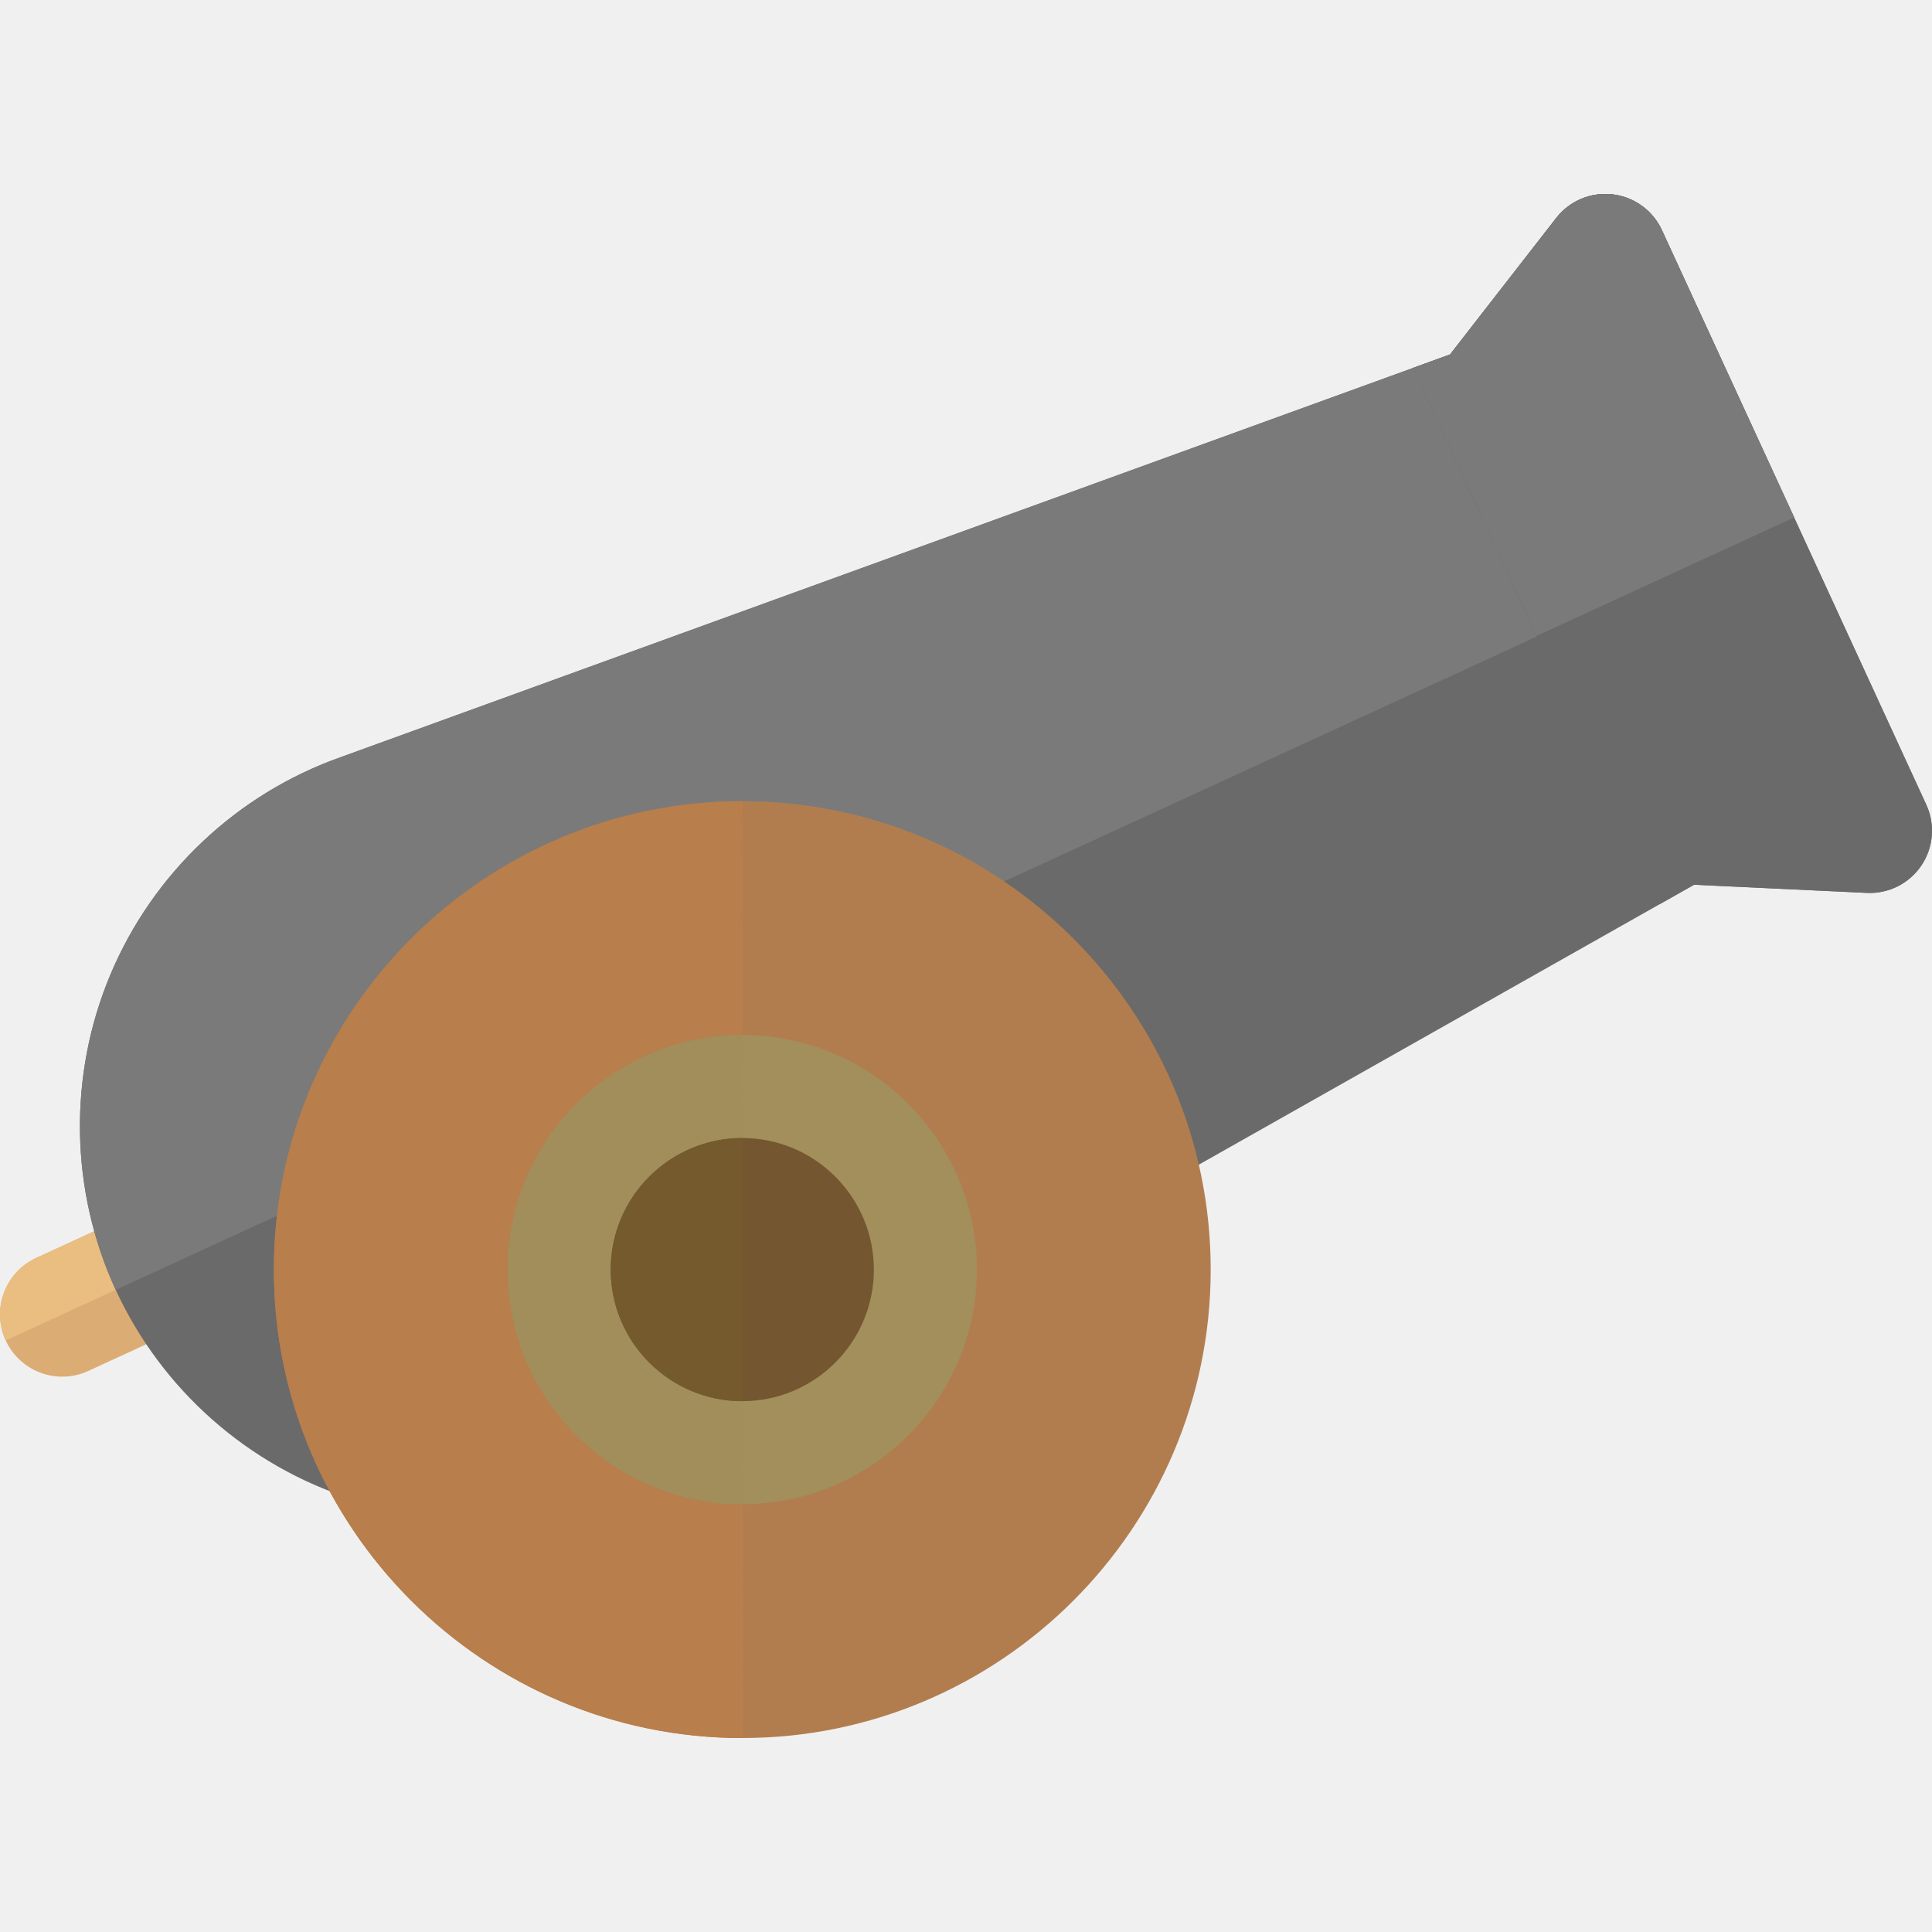
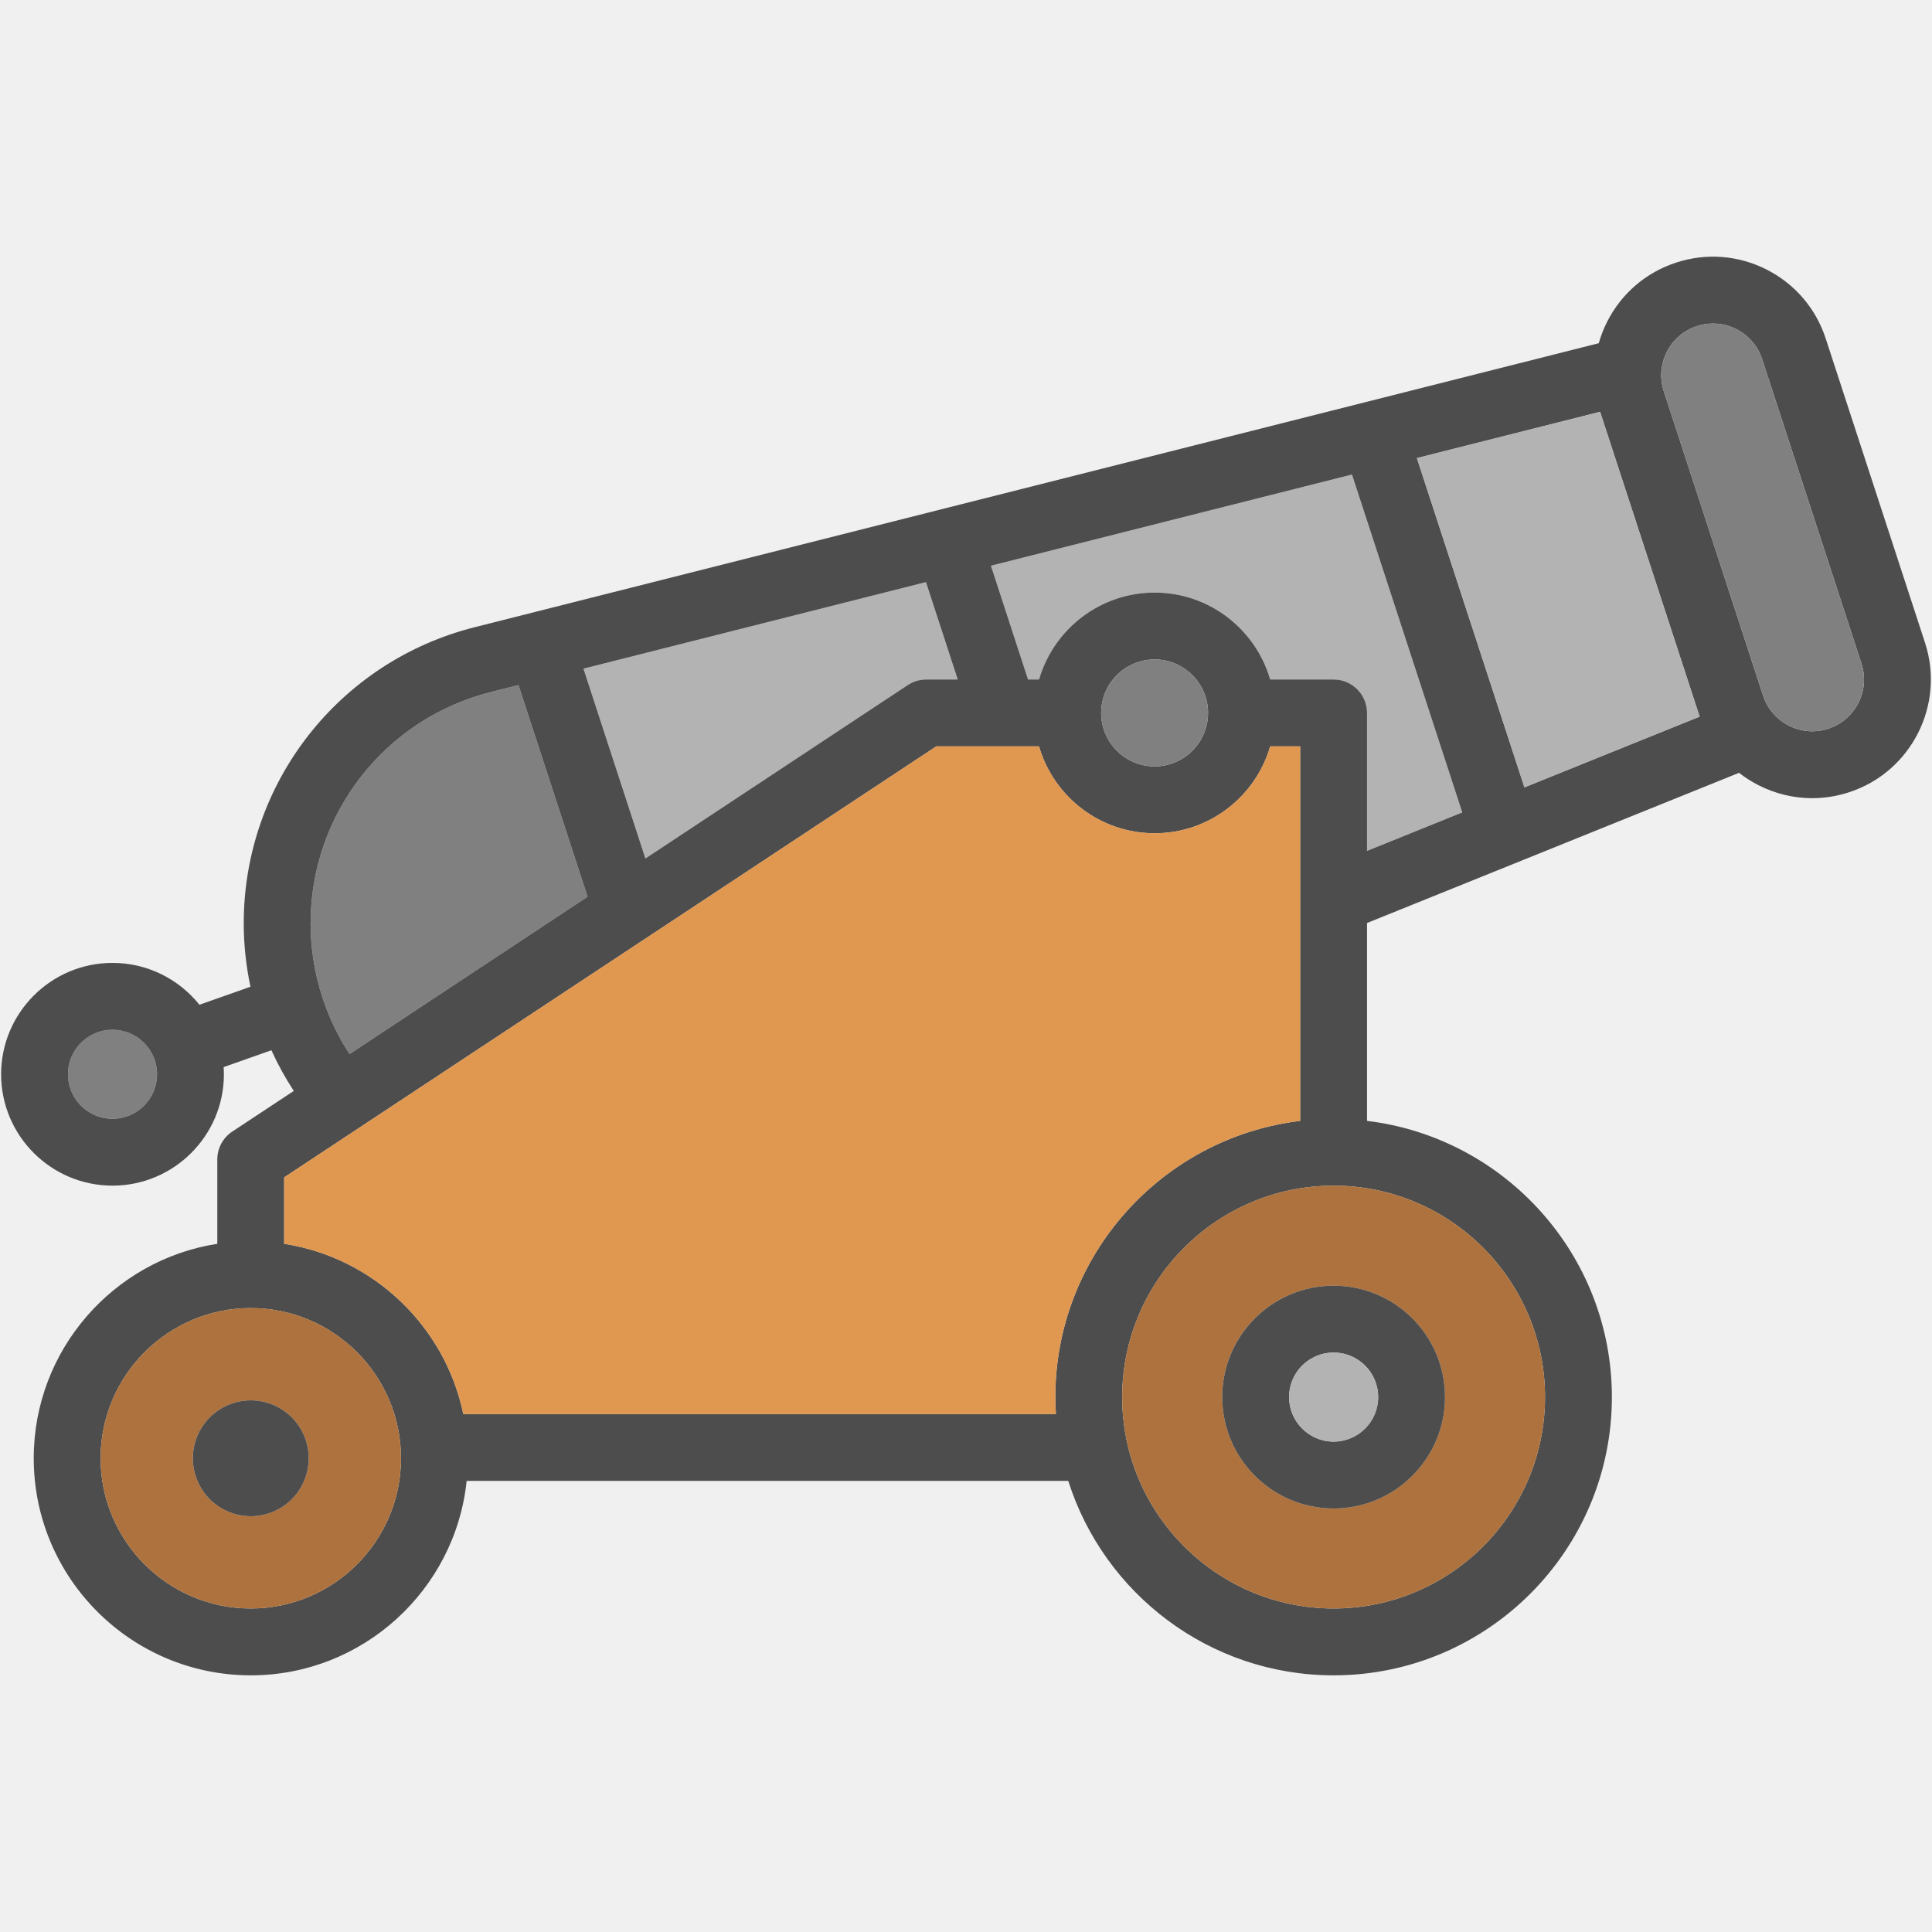
- <svg xmlns="http://www.w3.org/2000/svg" width="800" height="800" viewBox="0 0 800 800" fill="none">
-   <g clip-path="url(#clip0_19_3)">
-     <path d="M31.017 569.516C19.523 571.918 7.484 566.177 2.366 555.057C-3.583 542.13 2.073 526.829 15 520.88L60.544 499.921C73.473 493.972 88.772 499.629 94.72 512.555C100.669 525.482 95.012 540.783 82.086 546.732L36.542 567.691C34.736 568.521 32.884 569.125 31.017 569.516Z" fill="#DBAD75" />
-     <path d="M2.366 555.055C-3.583 542.129 2.073 526.827 15 520.879L60.544 499.919C73.473 493.971 88.772 499.627 94.72 512.554L2.366 555.055Z" fill="#EABD81" />
-     <path d="M797.641 333.223L688.155 95.312C684.396 87.141 676.644 81.52 667.703 80.489C658.766 79.456 649.939 83.165 644.414 90.264L600.446 146.786L140.858 313.604C98.08 328.813 63.431 361.529 45.795 403.366C28.158 445.201 28.93 492.852 47.909 534.096C66.889 575.34 102.578 606.919 145.826 620.738C172.74 629.336 201.254 630.635 228.411 624.963C244.893 621.521 260.876 615.511 275.692 607.007L701.492 366.359L773.024 369.729C782.009 370.157 790.567 365.857 795.597 358.398C800.628 350.938 801.4 341.396 797.641 333.223Z" fill="#6A6A6A" />
-     <path d="M743.021 214.537L688.155 95.312C684.396 87.141 676.644 81.52 667.703 80.489C658.766 79.456 649.939 83.165 644.414 90.264L600.446 146.786L140.858 313.604C98.08 328.813 63.431 361.529 45.795 403.366C28.158 445.201 28.93 492.852 47.909 534.096L743.021 214.537Z" fill="#7A7A7A" />
-     <path d="M797.64 333.223L688.155 95.312C684.395 87.141 676.644 81.52 667.703 80.489C658.766 79.456 649.939 83.165 644.414 90.264L600.446 146.786L585.183 152.325L687.355 374.345L701.491 366.354L773.022 369.724C782.008 370.152 790.566 365.852 795.595 358.393C800.628 350.938 801.4 341.396 797.64 333.223Z" fill="#6A6A6A" />
-     <path d="M742.945 214.256L688.155 95.312C684.395 87.141 676.644 81.52 667.703 80.489C658.766 79.456 649.939 83.165 644.414 90.264L600.446 146.786L585.183 152.325L636.297 263.285L742.945 214.256Z" fill="#7A7A7A" />
-     <path d="M307.281 331.754C200.328 331.801 113.356 418.849 113.401 525.801C113.448 632.753 200.497 719.725 307.448 719.68C414.399 719.633 501.371 632.585 501.326 525.633C501.28 418.68 414.232 331.709 307.281 331.754Z" fill="#B27D4E" />
-     <path d="M307.281 331.754C200.328 331.801 113.356 418.849 113.401 525.801C113.448 632.753 200.497 719.725 307.448 719.68L307.281 331.754Z" fill="#B87E4B" />
-     <path d="M307.325 428.573C253.757 428.596 210.198 472.194 210.223 525.758C210.247 579.325 253.845 622.885 307.409 622.86C360.973 622.836 404.535 579.238 404.512 525.674C404.49 472.11 360.888 428.549 307.325 428.573Z" fill="#A28F5B" />
-     <path d="M307.325 428.573C253.757 428.596 210.198 472.194 210.223 525.758C210.247 579.325 253.845 622.885 307.409 622.86L307.325 428.573Z" fill="#A18E5A" />
-     <path d="M307.342 471.233C277.299 471.248 252.87 495.697 252.884 525.74C252.898 555.782 277.348 580.211 307.39 580.197C337.432 580.183 361.862 555.733 361.849 525.691C361.837 495.651 337.385 471.221 307.342 471.233Z" fill="#745631" />
-     <path d="M307.342 471.233C277.299 471.248 252.87 495.697 252.884 525.74C252.898 555.782 277.348 580.211 307.39 580.197L307.342 471.233Z" fill="#755A2D" />
+ <svg xmlns="http://www.w3.org/2000/svg" height="800px" width="800px" version="1.1" id="Capa_1" viewBox="0 0 433.511 433.511" xml:space="preserve">
+   <g>
+     <g id="XMLID_17_">
+       <g>
+         <path style="fill:#B3B3B3;" d="M207.77,130.619l7.13,21.85h-7.07c-1.47,0-2.9,0.43-4.13,1.24l-58.88,38.92l-13.9-42.59     L207.77,130.619z" />
+         <path style="fill:#B3B3B3;" d="M303.36,106.479l24.75,75.82l-21.37,8.63v-30.96c0-4.14-3.35-7.5-7.5-7.5h-14.23     c-3.26-11.25-13.65-19.5-25.93-19.5c-12.29,0-22.67,8.25-25.93,19.5h-2.47l-8.33-25.53L303.36,106.479z" />
+         <path style="fill:#808080;" d="M25.24,231.059c5.51,0,10,4.48,10,9.99c0,5.51-4.49,9.99-10,9.99s-9.99-4.48-9.99-9.99     C15.25,235.539,19.73,231.059,25.24,231.059z" />
+         <path style="fill:#808080;" d="M116.34,153.719l15.5,47.49l-53.41,35.31c-2.55-3.91-4.59-8.14-6.07-12.67     c-1.77-5.4-2.67-11.01-2.67-16.66c0-24.55,16.65-45.9,40.48-51.91L116.34,153.719z" />
+         <path style="fill:#4D4D4D;" d="M431.94,144.209c4.56,13.95-3.08,29-17.03,33.56c-2.72,0.89-5.51,1.33-8.29,1.33     c-4.13,0-8.23-0.98-12.02-2.9c-1.57-0.8-3.04-1.73-4.39-2.79l-83.47,33.7v44.4c30.91,3.72,54.94,30.08,54.94,61.97     c0,34.43-28.01,62.44-62.44,62.44c-27.87,0-51.54-18.36-59.54-43.63H104.71c-2.55,24.48-23.3,43.63-48.44,43.63     c-26.86,0-48.7-21.85-48.7-48.7c0-24.31,17.89-44.51,41.19-48.13v-18.93c0-2.52,1.27-4.87,3.37-6.26l13.79-9.11     c-1.9-2.91-3.58-5.95-5.02-9.13l-10.72,3.78c0.03,0.53,0.06,1.07,0.06,1.61c0,13.78-11.22,24.99-25,24.99     s-24.99-11.21-24.99-24.99s11.21-24.99,24.99-24.99c7.89,0,14.92,3.67,19.51,9.39l11.45-4.04c-0.99-4.67-1.51-9.43-1.51-14.22     c0-31.43,21.31-58.76,51.81-66.45l104.39-26.38l147.85-37.35c0.46-1.65,1.1-3.27,1.89-4.84c3.22-6.34,8.71-11.04,15.47-13.25     c6.76-2.21,13.97-1.65,20.31,1.57c6.34,3.22,11.04,8.71,13.25,15.47L431.94,144.209z M410.25,163.509     c6.09-1.99,9.42-8.56,7.43-14.64l-22.28-68.26c-0.96-2.95-3.02-5.34-5.78-6.75c-1.66-0.84-3.45-1.26-5.25-1.26     c-1.21,0-2.43,0.19-3.61,0.58c-2.95,0.96-5.35,3.01-6.75,5.78c-1.38,2.72-1.64,5.81-0.72,8.72l22.32,68.4     c0.96,2.94,3.02,5.34,5.78,6.74C404.16,164.229,407.3,164.469,410.25,163.509z M381.37,160.799c0-0.03-0.01-0.05-0.02-0.07     l-22.29-68.25c0-0.03-0.01-0.05-0.02-0.07l-41.11,10.38l24.13,73.88L381.37,160.799z M346.68,313.479     c0-26.16-21.28-47.44-47.44-47.44s-47.44,21.28-47.44,47.44s21.28,47.44,47.44,47.44S346.68,339.639,346.68,313.479z      M328.11,182.299l-24.75-75.82l-81.01,20.46l8.33,25.53h2.47c3.26-11.25,13.64-19.5,25.93-19.5c12.28,0,22.67,8.25,25.93,19.5     h14.23c4.15,0,7.5,3.36,7.5,7.5v30.96L328.11,182.299z M291.74,251.509v-84.04h-6.73c-3.26,11.25-13.65,19.5-25.93,19.5     c-12.29,0-22.68-8.25-25.94-19.5h-23.05l-146.33,96.72v14.9c20.06,3.11,36.1,18.49,40.2,38.2h132.97     c-0.08-1.26-0.13-2.53-0.13-3.81C236.8,281.589,260.84,255.229,291.74,251.509z M271.07,159.969c0-6.61-5.38-12-11.99-12     c-6.62,0-12,5.39-12,12c0,6.62,5.38,12,12,12C265.69,171.969,271.07,166.589,271.07,159.969z M214.9,152.469l-7.13-21.85     l-76.85,19.42l13.9,42.59l58.88-38.92c1.23-0.81,2.66-1.24,4.13-1.24H214.9z M131.84,201.209l-15.5-47.49l-6.17,1.56     c-23.83,6.01-40.48,27.36-40.48,51.91c0,5.65,0.9,11.26,2.67,16.66c1.48,4.53,3.52,8.76,6.07,12.67L131.84,201.209z      M89.98,327.219c0-18.59-15.12-33.71-33.71-33.71c-18.58,0-33.7,15.12-33.7,33.71c0,18.58,15.12,33.7,33.7,33.7     C74.86,360.919,89.98,345.799,89.98,327.219z M35.24,241.049c0-5.51-4.49-9.99-10-9.99s-9.99,4.48-9.99,9.99     c0,5.51,4.48,9.99,9.99,9.99S35.24,246.559,35.24,241.049z" />
+         <path style="fill:#808080;" d="M417.68,148.869c1.99,6.08-1.34,12.65-7.43,14.64c-2.95,0.96-6.09,0.72-8.86-0.69     c-2.76-1.4-4.82-3.8-5.78-6.74l-22.32-68.4c-0.92-2.91-0.66-6,0.72-8.72c1.4-2.77,3.8-4.82,6.75-5.78     c1.18-0.39,2.4-0.58,3.61-0.58c1.8,0,3.59,0.42,5.25,1.26c2.76,1.41,4.82,3.8,5.78,6.75L417.68,148.869z" />
+         <path style="fill:#B3B3B3;" d="M381.35,160.729c0.01,0.02,0.02,0.04,0.02,0.07l-39.31,15.87l-24.13-73.88l41.11-10.38     c0.01,0.02,0.02,0.04,0.02,0.07L381.35,160.729z" />
+         <path style="fill:#AD723D;" d="M299.24,266.039c26.16,0,47.44,21.28,47.44,47.44s-21.28,47.44-47.44,47.44     s-47.44-21.28-47.44-47.44S273.08,266.039,299.24,266.039z M324.24,313.479c0-13.78-11.22-24.99-25-24.99     s-24.99,11.21-24.99,24.99s11.21,25,24.99,25S324.24,327.259,324.24,313.479z" />
+         <path style="fill:#4D4D4D;" d="M299.24,288.489c13.78,0,25,11.21,25,24.99s-11.22,25-25,25s-24.99-11.22-24.99-25     S285.46,288.489,299.24,288.489z M309.24,313.479c0-5.51-4.49-9.99-10-9.99c-5.51,0-9.99,4.48-9.99,9.99c0,5.51,4.48,10,9.99,10     C304.75,323.479,309.24,318.989,309.24,313.479z" />
+         <path style="fill:#B3B3B3;" d="M299.24,303.489c5.51,0,10,4.48,10,9.99c0,5.51-4.49,10-10,10c-5.51,0-9.99-4.49-9.99-10     C289.25,307.969,293.73,303.489,299.24,303.489z" />
+         <path style="fill:#E0974F;" d="M291.74,167.469v84.04c-30.9,3.72-54.94,30.08-54.94,61.97c0,1.28,0.05,2.55,0.13,3.81H103.96     c-4.1-19.71-20.14-35.09-40.2-38.2v-14.9l146.33-96.72h23.05c3.26,11.25,13.65,19.5,25.94,19.5c12.28,0,22.67-8.25,25.93-19.5     H291.74z" />
+         <path style="fill:#808080;" d="M259.08,147.969c6.61,0,11.99,5.39,11.99,12c0,6.62-5.38,12-11.99,12c-6.62,0-12-5.38-12-12     C247.08,153.359,252.46,147.969,259.08,147.969z" />
+         <path style="fill:#AD723D;" d="M56.27,293.509c18.59,0,33.71,15.12,33.71,33.71c0,18.58-15.12,33.7-33.71,33.7     c-18.58,0-33.7-15.12-33.7-33.7C22.57,308.629,37.69,293.509,56.27,293.509z M69.27,327.219c0-0.43-0.02-0.86-0.06-1.28     c-0.05-0.42-0.11-0.85-0.19-1.26c-0.17-0.83-0.42-1.65-0.74-2.43c-0.33-0.79-0.73-1.54-1.2-2.25c-0.24-0.35-0.49-0.7-0.76-1.03     c-0.27-0.33-0.56-0.64-0.86-0.94c-0.3-0.3-0.62-0.59-0.95-0.86c-0.32-0.27-0.67-0.53-1.02-0.76c-0.71-0.47-1.46-0.87-2.25-1.2     c-0.78-0.32-1.6-0.57-2.43-0.74c-0.42-0.08-0.84-0.15-1.26-0.19c-0.85-0.08-1.71-0.08-2.56,0c-0.42,0.04-0.84,0.11-1.26,0.19     c-0.83,0.17-1.65,0.42-2.43,0.74c-0.79,0.33-1.54,0.73-2.25,1.2c-0.35,0.23-0.69,0.49-1.02,0.76c-0.33,0.27-0.65,0.56-0.95,0.86     c-2.42,2.41-3.81,5.77-3.81,9.19c0,0.42,0.02,0.85,0.07,1.28c0.04,0.42,0.1,0.84,0.19,1.26c0.16,0.83,0.41,1.65,0.74,2.43     c0.32,0.78,0.72,1.54,1.19,2.24c0.24,0.36,0.49,0.7,0.76,1.03c0.27,0.33,0.56,0.65,0.86,0.95s0.62,0.59,0.95,0.86     c0.33,0.27,0.67,0.52,1.02,0.76c0.71,0.46,1.46,0.87,2.25,1.19c0.78,0.33,1.6,0.58,2.43,0.74c0.42,0.09,0.84,0.15,1.26,0.19     c0.43,0.05,0.86,0.07,1.28,0.07c0.42,0,0.85-0.02,1.28-0.07c0.42-0.04,0.84-0.1,1.26-0.19c0.83-0.16,1.65-0.41,2.43-0.74     c0.79-0.32,1.54-0.73,2.25-1.19c0.35-0.24,0.7-0.49,1.02-0.76c0.33-0.27,0.65-0.56,0.95-0.86c0.3-0.3,0.59-0.62,0.86-0.95     c0.27-0.33,0.52-0.67,0.76-1.03c0.47-0.7,0.87-1.46,1.2-2.24c0.32-0.78,0.57-1.6,0.74-2.43c0.08-0.42,0.14-0.84,0.19-1.26     C69.25,328.069,69.27,327.639,69.27,327.219z" />
+         <path style="fill:#4D4D4D;" d="M69.21,325.939c0.04,0.42,0.06,0.85,0.06,1.28c0,0.42-0.02,0.85-0.06,1.28     c-0.05,0.42-0.11,0.84-0.19,1.26c-0.17,0.83-0.42,1.65-0.74,2.43c-0.33,0.78-0.73,1.54-1.2,2.24c-0.24,0.36-0.49,0.7-0.76,1.03     c-0.27,0.33-0.56,0.65-0.86,0.95c-0.3,0.3-0.62,0.59-0.95,0.86c-0.32,0.27-0.67,0.52-1.02,0.76c-0.71,0.46-1.46,0.87-2.25,1.19     c-0.78,0.33-1.6,0.58-2.43,0.74c-0.42,0.09-0.84,0.15-1.26,0.19c-0.43,0.05-0.86,0.07-1.28,0.07c-0.42,0-0.85-0.02-1.28-0.07     c-0.42-0.04-0.84-0.1-1.26-0.19c-0.83-0.16-1.65-0.41-2.43-0.74c-0.79-0.32-1.54-0.73-2.25-1.19c-0.35-0.24-0.69-0.49-1.02-0.76     c-0.33-0.27-0.65-0.56-0.95-0.86s-0.59-0.62-0.86-0.95c-0.27-0.33-0.52-0.67-0.76-1.03c-0.47-0.7-0.87-1.46-1.19-2.24     c-0.33-0.78-0.58-1.6-0.74-2.43c-0.09-0.42-0.15-0.84-0.19-1.26c-0.05-0.43-0.07-0.86-0.07-1.28c0-3.42,1.39-6.78,3.81-9.19     c0.3-0.3,0.62-0.59,0.95-0.86c0.33-0.27,0.67-0.53,1.02-0.76c0.71-0.47,1.46-0.87,2.25-1.2c0.78-0.32,1.6-0.57,2.43-0.74     c0.42-0.08,0.84-0.15,1.26-0.19c0.85-0.08,1.71-0.08,2.56,0c0.42,0.04,0.84,0.11,1.26,0.19c0.83,0.17,1.65,0.42,2.43,0.74     c0.79,0.33,1.54,0.73,2.25,1.2c0.35,0.23,0.7,0.49,1.02,0.76c0.33,0.27,0.65,0.56,0.95,0.86c0.3,0.3,0.59,0.61,0.86,0.94     c0.27,0.33,0.52,0.68,0.76,1.03c0.47,0.71,0.87,1.46,1.2,2.25c0.32,0.78,0.57,1.6,0.74,2.43     C69.1,325.089,69.16,325.519,69.21,325.939z" />
+       </g>
+       <g>
+ 		</g>
+     </g>
  </g>
-   <defs>
-     <clipPath id="clip0_19_3">
-       <rect width="800" height="800" fill="white" />
-     </clipPath>
-   </defs>
</svg>
